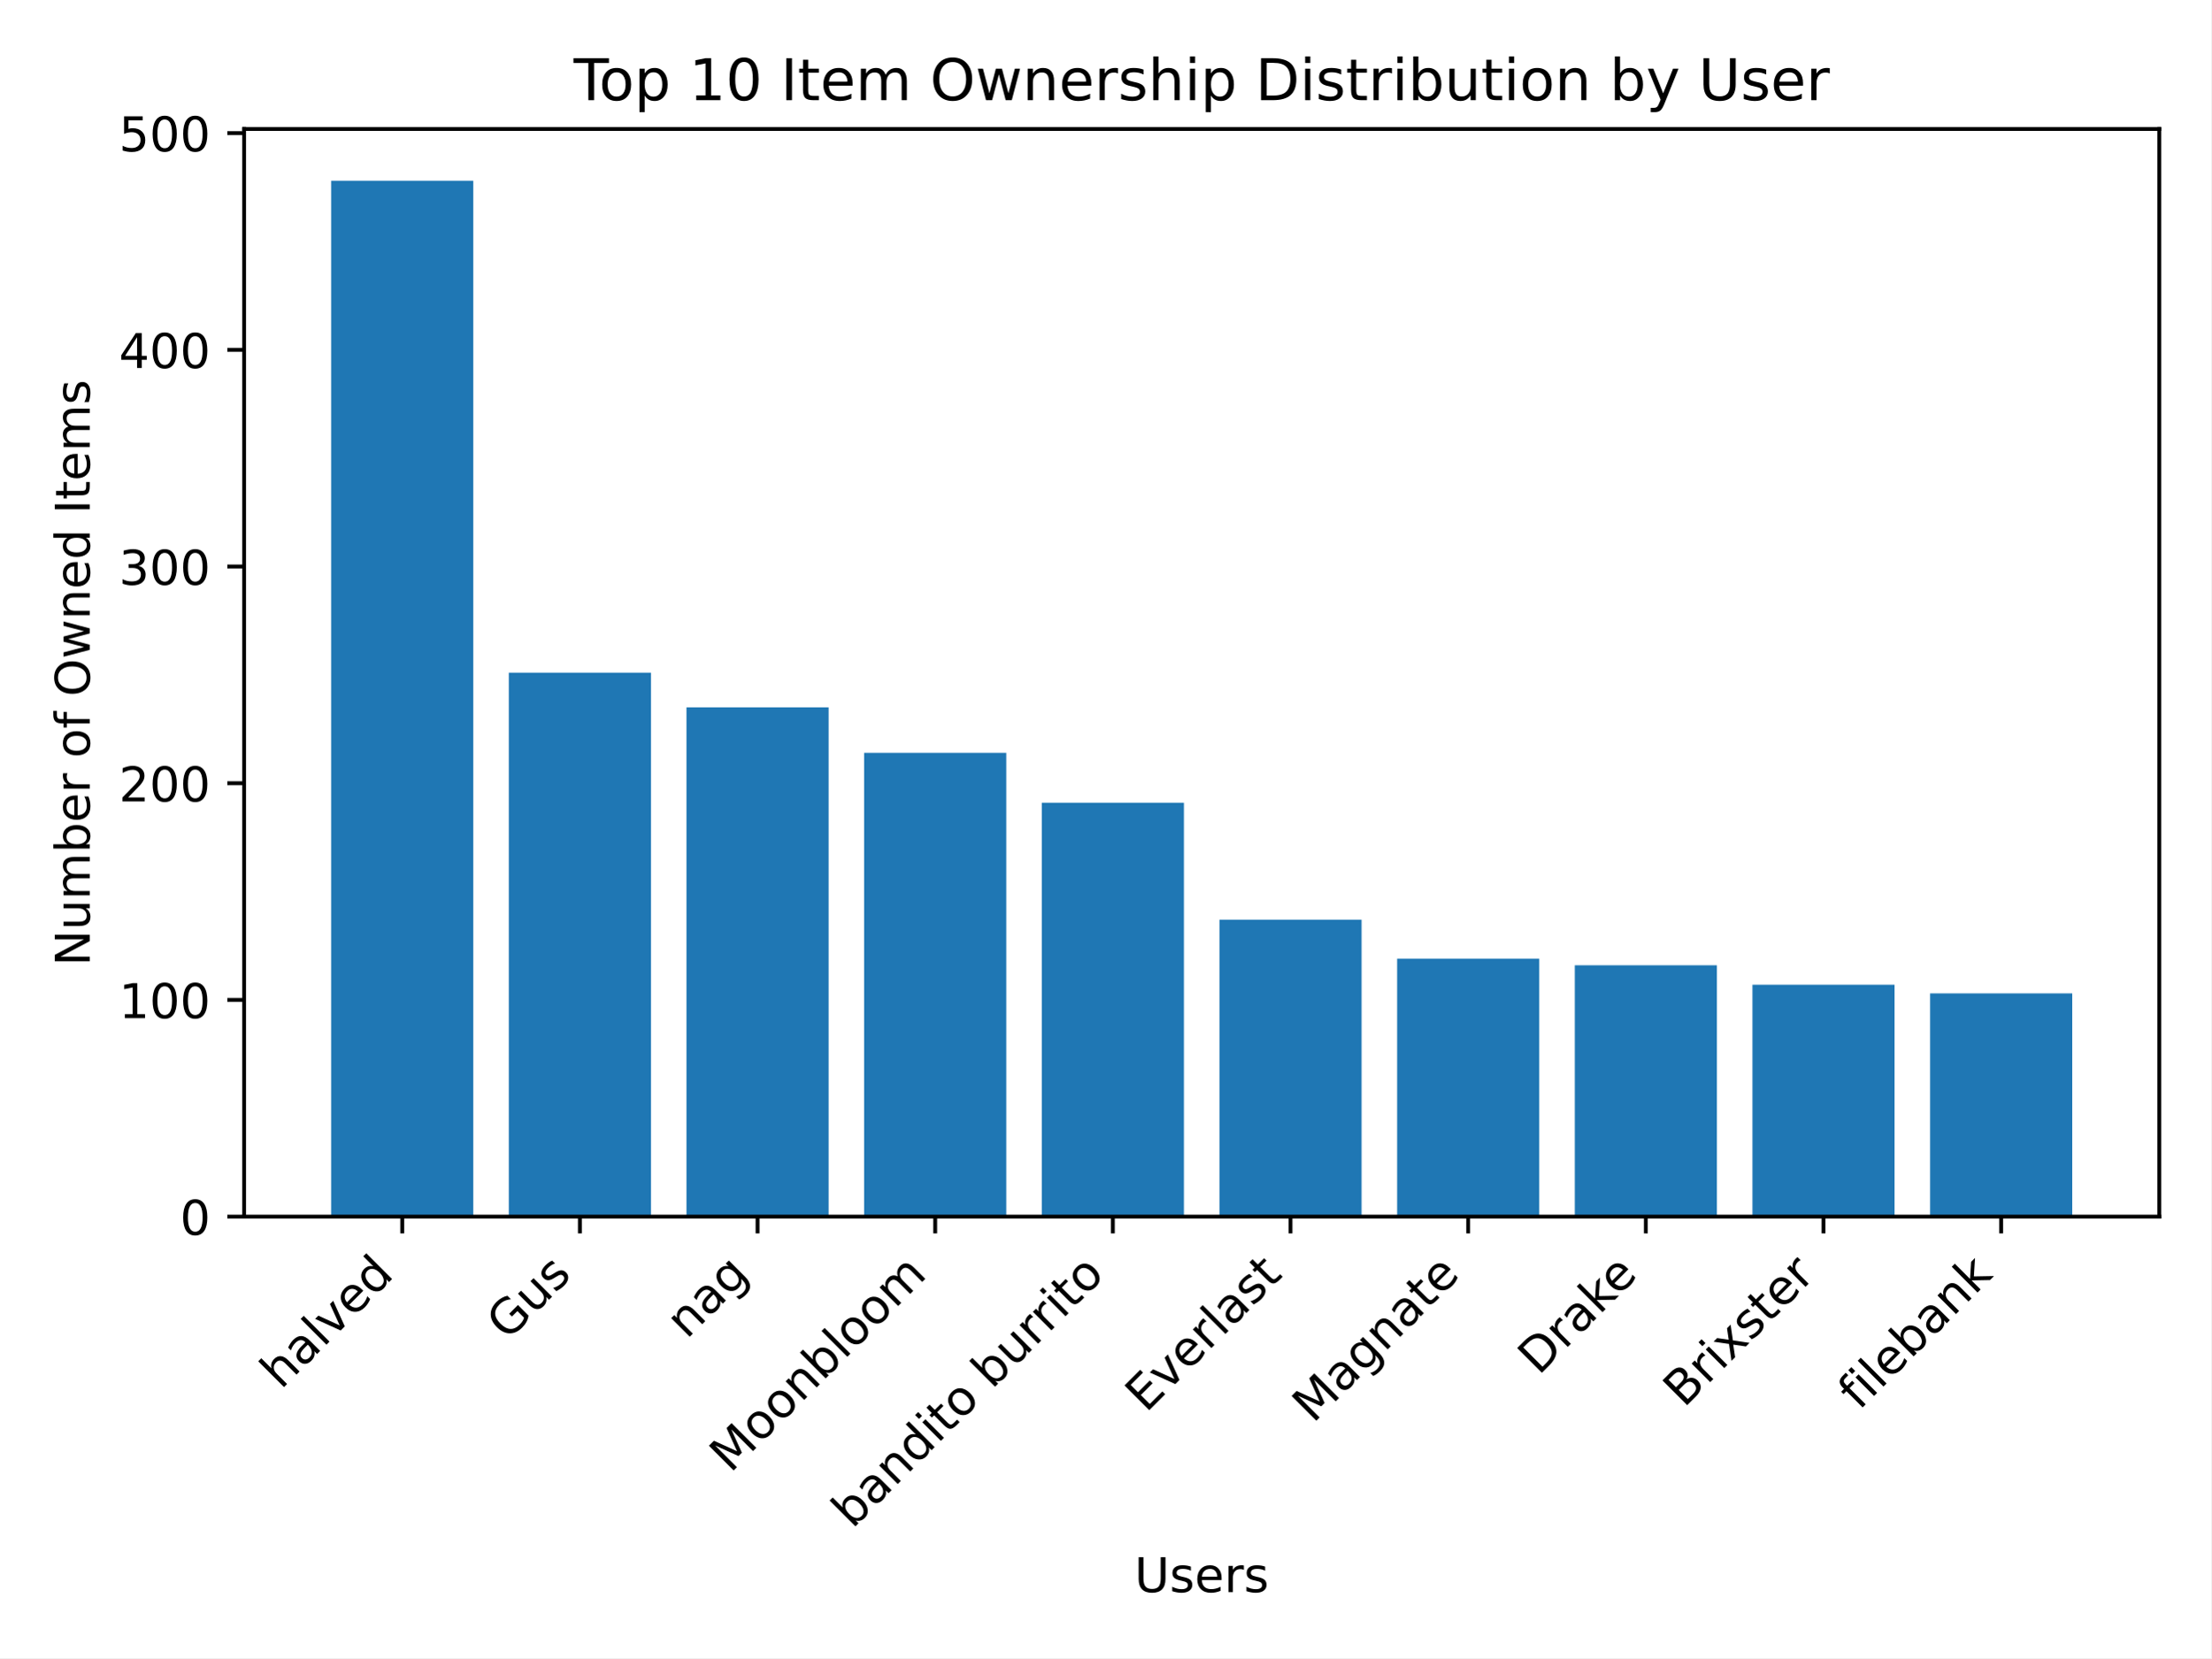
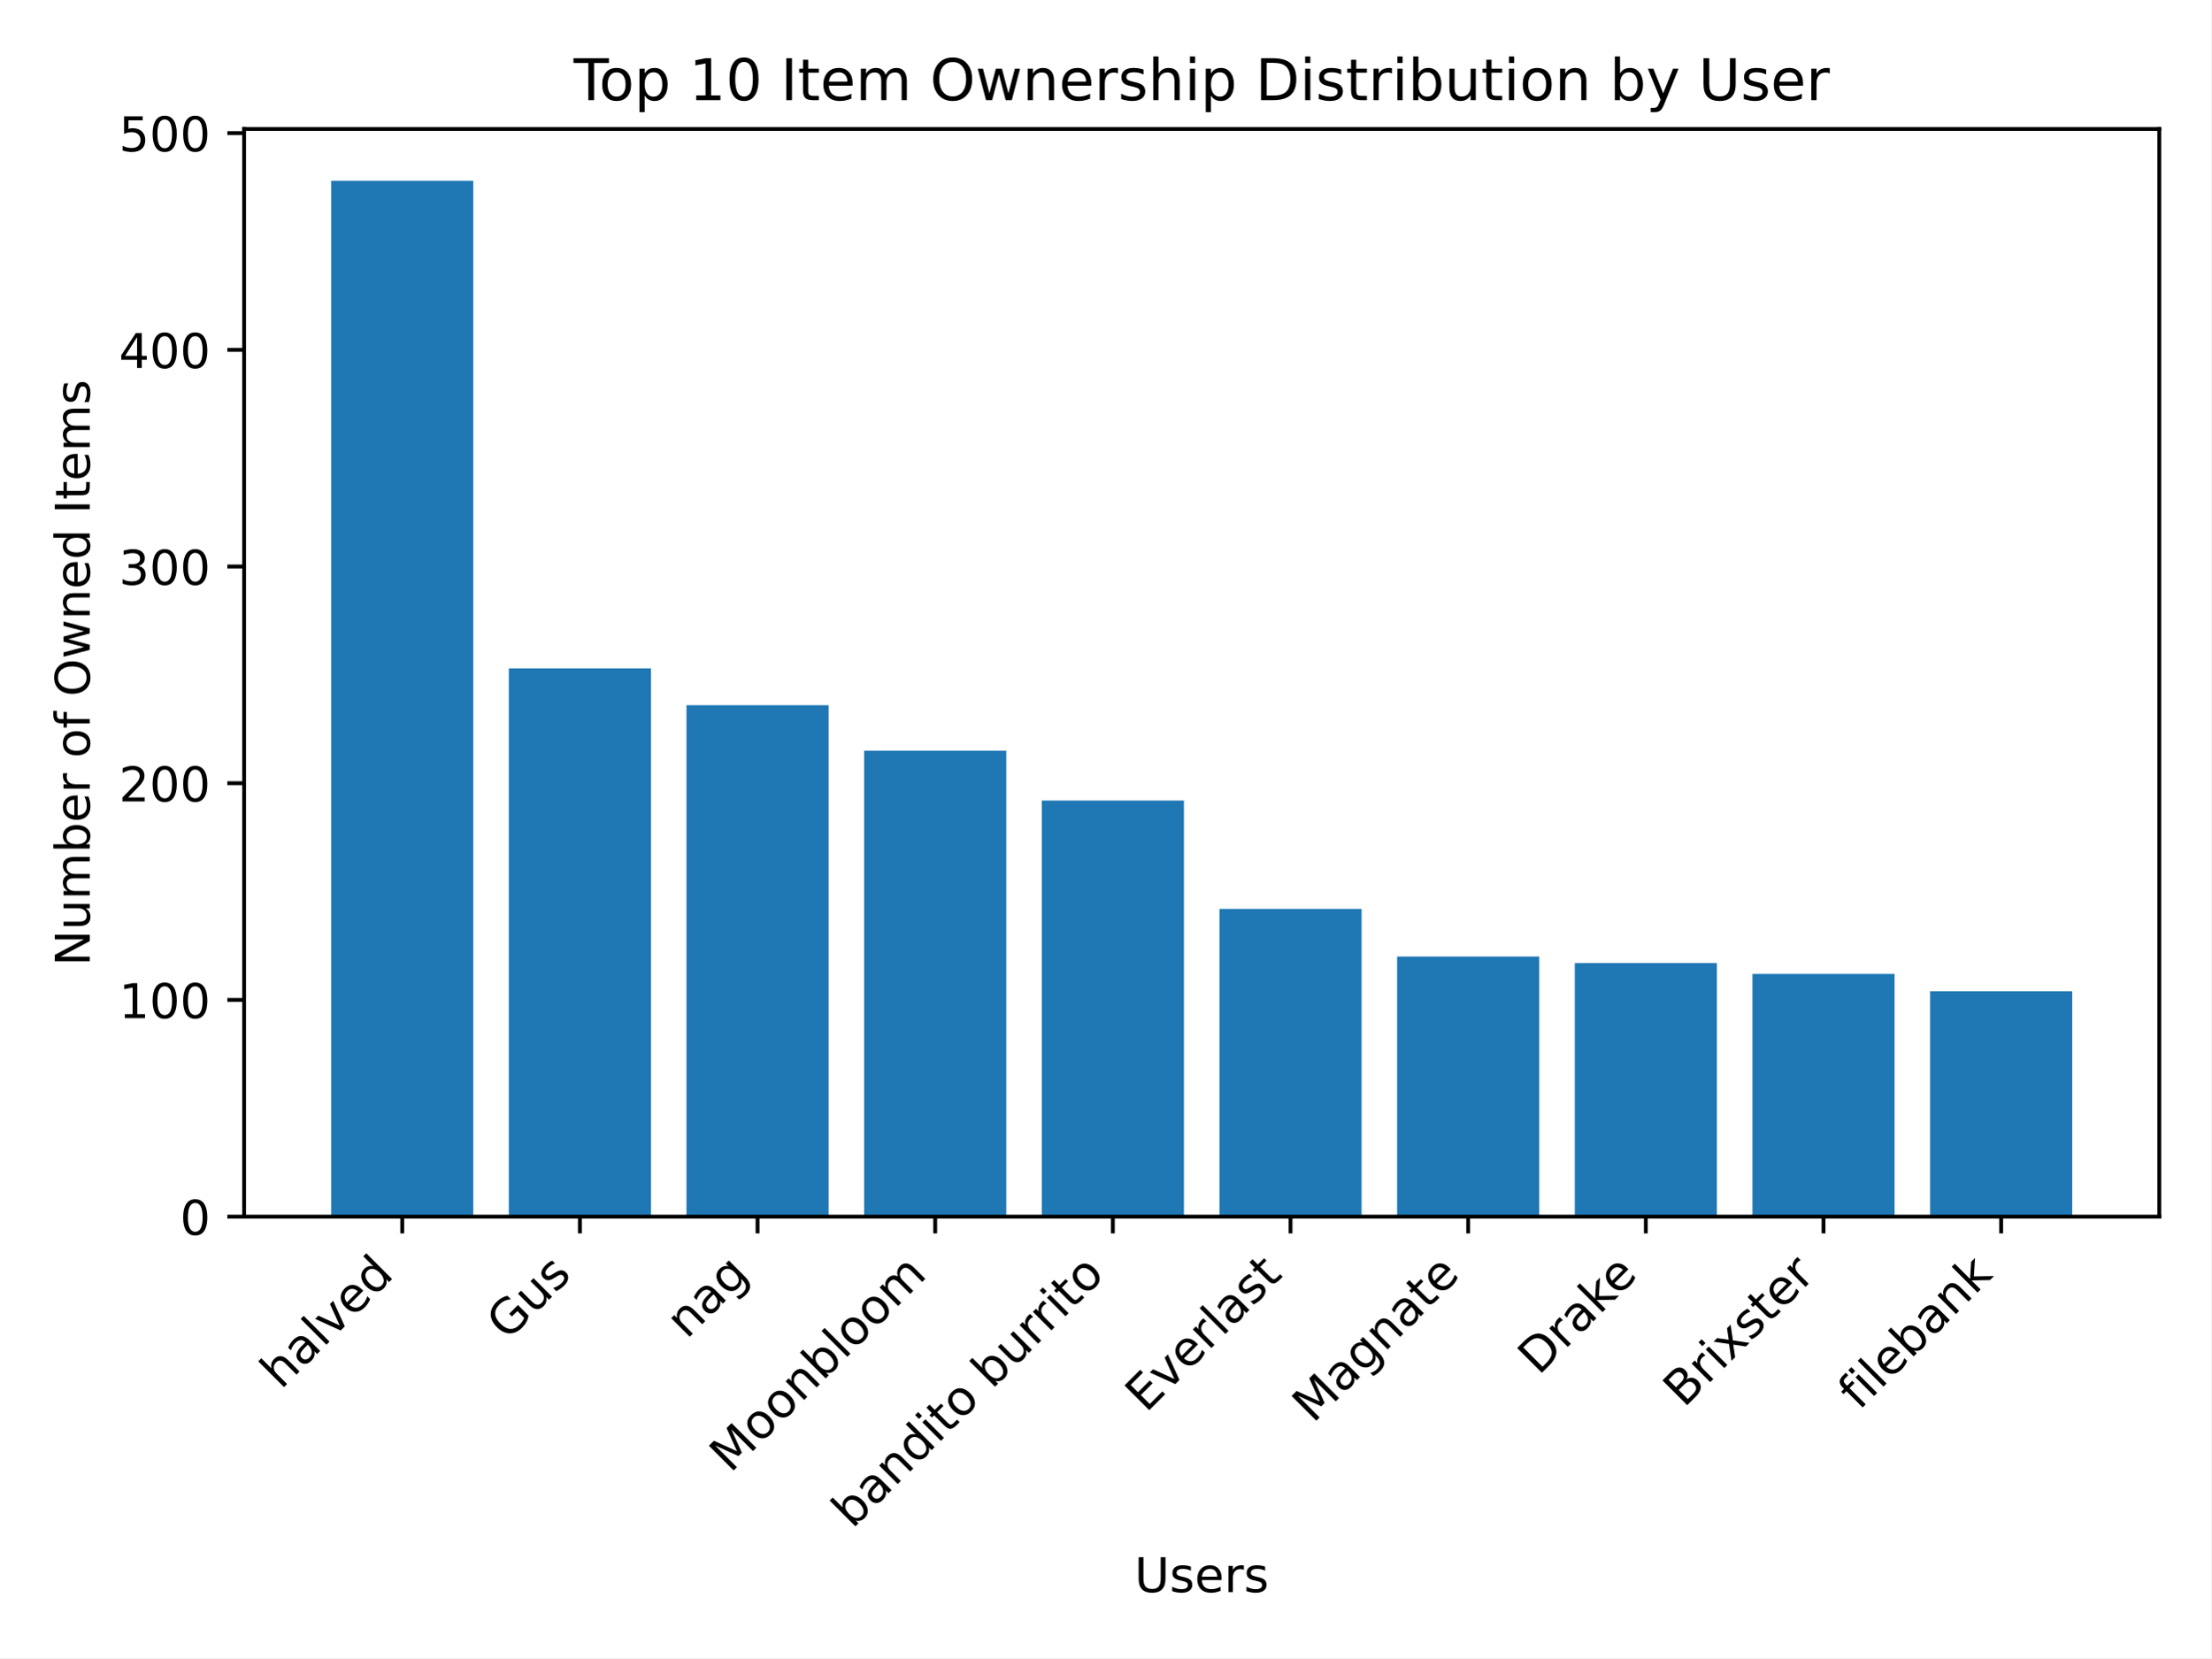
<svg xmlns="http://www.w3.org/2000/svg" xmlns:xlink="http://www.w3.org/1999/xlink" width="460.8pt" height="345.6pt" viewBox="0 0 460.8 345.6" version="1.1">
  <defs>
    <style type="text/css">*{stroke-linejoin: round; stroke-linecap: butt}</style>
  </defs>
  <g id="figure_1">
    <g id="patch_1">
      <path d="M 0 345.6  L 460.8 345.6  L 460.8 0  L 0 0  z " style="fill: #ffffff" />
    </g>
    <g id="axes_1">
      <g id="patch_2">
        <path d="M 50.87 253.581  L 450 253.581  L 450 26.88  L 50.87 26.88  z " style="fill: #ffffff" />
      </g>
      <g id="patch_3">
-         <path d="M 69.012 253.581  L 98.632 253.581  L 98.632 37.675  L 69.012 37.675  z " clip-path="url(#p1ac6eb5a16)" style="fill: #1f77b4" />
+         <path d="M 69.012 253.581  L 98.632 253.581  L 98.632 37.675  L 69.012 37.675  z " clip-path="url(#pf00bb3c389)" style="fill: #1f77b4" />
      </g>
      <g id="patch_4">
-         <path d="M 106.037 253.581  L 135.657 253.581  L 135.657 140.208  L 106.037 140.208  z " clip-path="url(#p1ac6eb5a16)" style="fill: #1f77b4" />
+         <path d="M 106.037 253.581  L 135.657 253.581  L 135.657 139.304  L 106.037 139.304  z " clip-path="url(#pf00bb3c389)" style="fill: #1f77b4" />
      </g>
      <g id="patch_5">
-         <path d="M 143.062 253.581  L 172.682 253.581  L 172.682 147.435  L 143.062 147.435  z " clip-path="url(#p1ac6eb5a16)" style="fill: #1f77b4" />
+         <path d="M 143.062 253.581  L 172.682 253.581  L 172.682 146.983  L 143.062 146.983  z " clip-path="url(#pf00bb3c389)" style="fill: #1f77b4" />
      </g>
      <g id="patch_6">
-         <path d="M 180.087 253.581  L 209.707 253.581  L 209.707 156.92  L 180.087 156.92  z " clip-path="url(#p1ac6eb5a16)" style="fill: #1f77b4" />
+         <path d="M 180.087 253.581  L 209.707 253.581  L 209.707 156.468  L 180.087 156.468  z " clip-path="url(#pf00bb3c389)" style="fill: #1f77b4" />
      </g>
      <g id="patch_7">
-         <path d="M 217.112 253.581  L 246.732 253.581  L 246.732 167.309  L 217.112 167.309  z " clip-path="url(#p1ac6eb5a16)" style="fill: #1f77b4" />
+         <path d="M 217.112 253.581  L 246.732 253.581  L 246.732 166.857  L 217.112 166.857  z " clip-path="url(#pf00bb3c389)" style="fill: #1f77b4" />
      </g>
      <g id="patch_8">
-         <path d="M 254.138 253.581  L 283.758 253.581  L 283.758 191.7  L 254.138 191.7  z " clip-path="url(#p1ac6eb5a16)" style="fill: #1f77b4" />
+         <path d="M 254.138 253.581  L 283.758 253.581  L 283.758 189.441  L 254.138 189.441  z " clip-path="url(#pf00bb3c389)" style="fill: #1f77b4" />
      </g>
      <g id="patch_9">
-         <path d="M 291.163 253.581  L 320.783 253.581  L 320.783 199.83  L 291.163 199.83  z " clip-path="url(#p1ac6eb5a16)" style="fill: #1f77b4" />
+         <path d="M 291.163 253.581  L 320.783 253.581  L 320.783 199.378  L 291.163 199.378  z " clip-path="url(#pf00bb3c389)" style="fill: #1f77b4" />
      </g>
      <g id="patch_10">
-         <path d="M 328.188 253.581  L 357.808 253.581  L 357.808 201.185  L 328.188 201.185  z " clip-path="url(#p1ac6eb5a16)" style="fill: #1f77b4" />
+         <path d="M 328.188 253.581  L 357.808 253.581  L 357.808 200.733  L 328.188 200.733  z " clip-path="url(#pf00bb3c389)" style="fill: #1f77b4" />
      </g>
      <g id="patch_11">
-         <path d="M 365.213 253.581  L 394.833 253.581  L 394.833 205.25  L 365.213 205.25  z " clip-path="url(#p1ac6eb5a16)" style="fill: #1f77b4" />
+         <path d="M 365.213 253.581  L 394.833 253.581  L 394.833 202.992  L 365.213 202.992  z " clip-path="url(#pf00bb3c389)" style="fill: #1f77b4" />
      </g>
      <g id="patch_12">
-         <path d="M 402.238 253.581  L 431.858 253.581  L 431.858 207.057  L 402.238 207.057  z " clip-path="url(#p1ac6eb5a16)" style="fill: #1f77b4" />
+         <path d="M 402.238 253.581  L 431.858 253.581  L 431.858 206.605  L 402.238 206.605  z " clip-path="url(#pf00bb3c389)" style="fill: #1f77b4" />
      </g>
      <g id="matplotlib.axis_1">
        <g id="xtick_1">
          <g id="line2d_1">
            <defs>
-               <path id="m8e04096875" d="M 0 0  L 0 3.5  " style="stroke: #000000; stroke-width: 0.8" />
+               <path id="m07aac4c3f5" d="M 0 0  L 0 3.5  " style="stroke: #000000; stroke-width: 0.8" />
            </defs>
            <g>
-               <use xlink:href="#m8e04096875" x="83.822" y="253.581" style="stroke: #000000; stroke-width: 0.8" />
+               <use xlink:href="#m07aac4c3f5" x="83.822" y="253.581" style="stroke: #000000; stroke-width: 0.8" />
            </g>
          </g>
          <g id="text_1">
            <g transform="translate(58.54764 289.7576) rotate(-45) scale(0.1 -0.1)">
              <defs>
                <path id="DejaVuSans-68" d="M 3513 2113  L 3513 0  L 2938 0  L 2938 2094  Q 2938 2591 2744 2837  Q 2550 3084 2163 3084  Q 1697 3084 1428 2787  Q 1159 2491 1159 1978  L 1159 0  L 581 0  L 581 4863  L 1159 4863  L 1159 2956  Q 1366 3272 1645 3428  Q 1925 3584 2291 3584  Q 2894 3584 3203 3211  Q 3513 2838 3513 2113  z " transform="scale(0.015625)" />
                <path id="DejaVuSans-61" d="M 2194 1759  Q 1497 1759 1228 1600  Q 959 1441 959 1056  Q 959 750 1161 570  Q 1363 391 1709 391  Q 2188 391 2477 730  Q 2766 1069 2766 1631  L 2766 1759  L 2194 1759  z M 3341 1997  L 3341 0  L 2766 0  L 2766 531  Q 2569 213 2275 61  Q 1981 -91 1556 -91  Q 1019 -91 701 211  Q 384 513 384 1019  Q 384 1609 779 1909  Q 1175 2209 1959 2209  L 2766 2209  L 2766 2266  Q 2766 2663 2505 2880  Q 2244 3097 1772 3097  Q 1472 3097 1187 3025  Q 903 2953 641 2809  L 641 3341  Q 956 3463 1253 3523  Q 1550 3584 1831 3584  Q 2591 3584 2966 3190  Q 3341 2797 3341 1997  z " transform="scale(0.015625)" />
                <path id="DejaVuSans-6c" d="M 603 4863  L 1178 4863  L 1178 0  L 603 0  L 603 4863  z " transform="scale(0.015625)" />
                <path id="DejaVuSans-76" d="M 191 3500  L 800 3500  L 1894 563  L 2988 3500  L 3597 3500  L 2284 0  L 1503 0  L 191 3500  z " transform="scale(0.015625)" />
                <path id="DejaVuSans-65" d="M 3597 1894  L 3597 1613  L 953 1613  Q 991 1019 1311 708  Q 1631 397 2203 397  Q 2534 397 2845 478  Q 3156 559 3463 722  L 3463 178  Q 3153 47 2828 -22  Q 2503 -91 2169 -91  Q 1331 -91 842 396  Q 353 884 353 1716  Q 353 2575 817 3079  Q 1281 3584 2069 3584  Q 2775 3584 3186 3129  Q 3597 2675 3597 1894  z M 3022 2063  Q 3016 2534 2758 2815  Q 2500 3097 2075 3097  Q 1594 3097 1305 2825  Q 1016 2553 972 2059  L 3022 2063  z " transform="scale(0.015625)" />
                <path id="DejaVuSans-64" d="M 2906 2969  L 2906 4863  L 3481 4863  L 3481 0  L 2906 0  L 2906 525  Q 2725 213 2448 61  Q 2172 -91 1784 -91  Q 1150 -91 751 415  Q 353 922 353 1747  Q 353 2572 751 3078  Q 1150 3584 1784 3584  Q 2172 3584 2448 3432  Q 2725 3281 2906 2969  z M 947 1747  Q 947 1113 1208 752  Q 1469 391 1925 391  Q 2381 391 2643 752  Q 2906 1113 2906 1747  Q 2906 2381 2643 2742  Q 2381 3103 1925 3103  Q 1469 3103 1208 2742  Q 947 2381 947 1747  z " transform="scale(0.015625)" />
              </defs>
              <use xlink:href="#DejaVuSans-68" />
              <use xlink:href="#DejaVuSans-61" x="63.379" />
              <use xlink:href="#DejaVuSans-6c" x="124.658" />
              <use xlink:href="#DejaVuSans-76" x="152.441" />
              <use xlink:href="#DejaVuSans-65" x="211.621" />
              <use xlink:href="#DejaVuSans-64" x="273.145" />
            </g>
          </g>
        </g>
        <g id="xtick_2">
          <g id="line2d_2">
            <g>
-               <use xlink:href="#m8e04096875" x="120.847" y="253.581" style="stroke: #000000; stroke-width: 0.8" />
+               <use xlink:href="#m07aac4c3f5" x="120.847" y="253.581" style="stroke: #000000; stroke-width: 0.8" />
            </g>
          </g>
          <g id="text_2">
            <g transform="translate(105.7329 279.5973) rotate(-45) scale(0.1 -0.1)">
              <defs>
                <path id="DejaVuSans-47" d="M 3809 666  L 3809 1919  L 2778 1919  L 2778 2438  L 4434 2438  L 4434 434  Q 4069 175 3628 42  Q 3188 -91 2688 -91  Q 1594 -91 976 548  Q 359 1188 359 2328  Q 359 3472 976 4111  Q 1594 4750 2688 4750  Q 3144 4750 3555 4637  Q 3966 4525 4313 4306  L 4313 3634  Q 3963 3931 3569 4081  Q 3175 4231 2741 4231  Q 1884 4231 1454 3753  Q 1025 3275 1025 2328  Q 1025 1384 1454 906  Q 1884 428 2741 428  Q 3075 428 3337 486  Q 3600 544 3809 666  z " transform="scale(0.015625)" />
                <path id="DejaVuSans-75" d="M 544 1381  L 544 3500  L 1119 3500  L 1119 1403  Q 1119 906 1312 657  Q 1506 409 1894 409  Q 2359 409 2629 706  Q 2900 1003 2900 1516  L 2900 3500  L 3475 3500  L 3475 0  L 2900 0  L 2900 538  Q 2691 219 2414 64  Q 2138 -91 1772 -91  Q 1169 -91 856 284  Q 544 659 544 1381  z M 1991 3584  L 1991 3584  z " transform="scale(0.015625)" />
                <path id="DejaVuSans-73" d="M 2834 3397  L 2834 2853  Q 2591 2978 2328 3040  Q 2066 3103 1784 3103  Q 1356 3103 1142 2972  Q 928 2841 928 2578  Q 928 2378 1081 2264  Q 1234 2150 1697 2047  L 1894 2003  Q 2506 1872 2764 1633  Q 3022 1394 3022 966  Q 3022 478 2636 193  Q 2250 -91 1575 -91  Q 1294 -91 989 -36  Q 684 19 347 128  L 347 722  Q 666 556 975 473  Q 1284 391 1588 391  Q 1994 391 2212 530  Q 2431 669 2431 922  Q 2431 1156 2273 1281  Q 2116 1406 1581 1522  L 1381 1569  Q 847 1681 609 1914  Q 372 2147 372 2553  Q 372 3047 722 3315  Q 1072 3584 1716 3584  Q 2034 3584 2315 3537  Q 2597 3491 2834 3397  z " transform="scale(0.015625)" />
              </defs>
              <use xlink:href="#DejaVuSans-47" />
              <use xlink:href="#DejaVuSans-75" x="77.49" />
              <use xlink:href="#DejaVuSans-73" x="140.869" />
            </g>
          </g>
        </g>
        <g id="xtick_3">
          <g id="line2d_3">
            <g>
-               <use xlink:href="#m8e04096875" x="157.872" y="253.581" style="stroke: #000000; stroke-width: 0.8" />
+               <use xlink:href="#m07aac4c3f5" x="157.872" y="253.581" style="stroke: #000000; stroke-width: 0.8" />
            </g>
          </g>
          <g id="text_3">
            <g transform="translate(143.0983 279.257) rotate(-45) scale(0.1 -0.1)">
              <defs>
                <path id="DejaVuSans-6e" d="M 3513 2113  L 3513 0  L 2938 0  L 2938 2094  Q 2938 2591 2744 2837  Q 2550 3084 2163 3084  Q 1697 3084 1428 2787  Q 1159 2491 1159 1978  L 1159 0  L 581 0  L 581 3500  L 1159 3500  L 1159 2956  Q 1366 3272 1645 3428  Q 1925 3584 2291 3584  Q 2894 3584 3203 3211  Q 3513 2838 3513 2113  z " transform="scale(0.015625)" />
                <path id="DejaVuSans-67" d="M 2906 1791  Q 2906 2416 2648 2759  Q 2391 3103 1925 3103  Q 1463 3103 1205 2759  Q 947 2416 947 1791  Q 947 1169 1205 825  Q 1463 481 1925 481  Q 2391 481 2648 825  Q 2906 1169 2906 1791  z M 3481 434  Q 3481 -459 3084 -895  Q 2688 -1331 1869 -1331  Q 1566 -1331 1297 -1286  Q 1028 -1241 775 -1147  L 775 -588  Q 1028 -725 1275 -790  Q 1522 -856 1778 -856  Q 2344 -856 2625 -561  Q 2906 -266 2906 331  L 2906 616  Q 2728 306 2450 153  Q 2172 0 1784 0  Q 1141 0 747 490  Q 353 981 353 1791  Q 353 2603 747 3093  Q 1141 3584 1784 3584  Q 2172 3584 2450 3431  Q 2728 3278 2906 2969  L 2906 3500  L 3481 3500  L 3481 434  z " transform="scale(0.015625)" />
              </defs>
              <use xlink:href="#DejaVuSans-6e" />
              <use xlink:href="#DejaVuSans-61" x="63.379" />
              <use xlink:href="#DejaVuSans-67" x="124.658" />
            </g>
          </g>
        </g>
        <g id="xtick_4">
          <g id="line2d_4">
            <g>
-               <use xlink:href="#m8e04096875" x="194.897" y="253.581" style="stroke: #000000; stroke-width: 0.8" />
+               <use xlink:href="#m07aac4c3f5" x="194.897" y="253.581" style="stroke: #000000; stroke-width: 0.8" />
            </g>
          </g>
          <g id="text_4">
            <g transform="translate(152.197 307.1833) rotate(-45) scale(0.1 -0.1)">
              <defs>
                <path id="DejaVuSans-4d" d="M 628 4666  L 1569 4666  L 2759 1491  L 3956 4666  L 4897 4666  L 4897 0  L 4281 0  L 4281 4097  L 3078 897  L 2444 897  L 1241 4097  L 1241 0  L 628 0  L 628 4666  z " transform="scale(0.015625)" />
                <path id="DejaVuSans-6f" d="M 1959 3097  Q 1497 3097 1228 2736  Q 959 2375 959 1747  Q 959 1119 1226 758  Q 1494 397 1959 397  Q 2419 397 2687 759  Q 2956 1122 2956 1747  Q 2956 2369 2687 2733  Q 2419 3097 1959 3097  z M 1959 3584  Q 2709 3584 3137 3096  Q 3566 2609 3566 1747  Q 3566 888 3137 398  Q 2709 -91 1959 -91  Q 1206 -91 779 398  Q 353 888 353 1747  Q 353 2609 779 3096  Q 1206 3584 1959 3584  z " transform="scale(0.015625)" />
                <path id="DejaVuSans-62" d="M 3116 1747  Q 3116 2381 2855 2742  Q 2594 3103 2138 3103  Q 1681 3103 1420 2742  Q 1159 2381 1159 1747  Q 1159 1113 1420 752  Q 1681 391 2138 391  Q 2594 391 2855 752  Q 3116 1113 3116 1747  z M 1159 2969  Q 1341 3281 1617 3432  Q 1894 3584 2278 3584  Q 2916 3584 3314 3078  Q 3713 2572 3713 1747  Q 3713 922 3314 415  Q 2916 -91 2278 -91  Q 1894 -91 1617 61  Q 1341 213 1159 525  L 1159 0  L 581 0  L 581 4863  L 1159 4863  L 1159 2969  z " transform="scale(0.015625)" />
                <path id="DejaVuSans-6d" d="M 3328 2828  Q 3544 3216 3844 3400  Q 4144 3584 4550 3584  Q 5097 3584 5394 3201  Q 5691 2819 5691 2113  L 5691 0  L 5113 0  L 5113 2094  Q 5113 2597 4934 2840  Q 4756 3084 4391 3084  Q 3944 3084 3684 2787  Q 3425 2491 3425 1978  L 3425 0  L 2847 0  L 2847 2094  Q 2847 2600 2669 2842  Q 2491 3084 2119 3084  Q 1678 3084 1418 2786  Q 1159 2488 1159 1978  L 1159 0  L 581 0  L 581 3500  L 1159 3500  L 1159 2956  Q 1356 3278 1631 3431  Q 1906 3584 2284 3584  Q 2666 3584 2933 3390  Q 3200 3197 3328 2828  z " transform="scale(0.015625)" />
              </defs>
              <use xlink:href="#DejaVuSans-4d" />
              <use xlink:href="#DejaVuSans-6f" x="86.279" />
              <use xlink:href="#DejaVuSans-6f" x="147.461" />
              <use xlink:href="#DejaVuSans-6e" x="208.643" />
              <use xlink:href="#DejaVuSans-62" x="272.021" />
              <use xlink:href="#DejaVuSans-6c" x="335.498" />
              <use xlink:href="#DejaVuSans-6f" x="363.281" />
              <use xlink:href="#DejaVuSans-6f" x="424.463" />
              <use xlink:href="#DejaVuSans-6d" x="485.645" />
            </g>
          </g>
        </g>
        <g id="xtick_5">
          <g id="line2d_5">
            <g>
-               <use xlink:href="#m8e04096875" x="231.922" y="253.581" style="stroke: #000000; stroke-width: 0.8" />
+               <use xlink:href="#m07aac4c3f5" x="231.922" y="253.581" style="stroke: #000000; stroke-width: 0.8" />
            </g>
          </g>
          <g id="text_5">
            <g transform="translate(177.6255 318.7799) rotate(-45) scale(0.1 -0.1)">
              <defs>
                <path id="DejaVuSans-69" d="M 603 3500  L 1178 3500  L 1178 0  L 603 0  L 603 3500  z M 603 4863  L 1178 4863  L 1178 4134  L 603 4134  L 603 4863  z " transform="scale(0.015625)" />
                <path id="DejaVuSans-74" d="M 1172 4494  L 1172 3500  L 2356 3500  L 2356 3053  L 1172 3053  L 1172 1153  Q 1172 725 1289 603  Q 1406 481 1766 481  L 2356 481  L 2356 0  L 1766 0  Q 1100 0 847 248  Q 594 497 594 1153  L 594 3053  L 172 3053  L 172 3500  L 594 3500  L 594 4494  L 1172 4494  z " transform="scale(0.015625)" />
                <path id="DejaVuSans-20" transform="scale(0.015625)" />
                <path id="DejaVuSans-72" d="M 2631 2963  Q 2534 3019 2420 3045  Q 2306 3072 2169 3072  Q 1681 3072 1420 2755  Q 1159 2438 1159 1844  L 1159 0  L 581 0  L 581 3500  L 1159 3500  L 1159 2956  Q 1341 3275 1631 3429  Q 1922 3584 2338 3584  Q 2397 3584 2469 3576  Q 2541 3569 2628 3553  L 2631 2963  z " transform="scale(0.015625)" />
              </defs>
              <use xlink:href="#DejaVuSans-62" />
              <use xlink:href="#DejaVuSans-61" x="63.477" />
              <use xlink:href="#DejaVuSans-6e" x="124.756" />
              <use xlink:href="#DejaVuSans-64" x="188.135" />
              <use xlink:href="#DejaVuSans-69" x="251.611" />
              <use xlink:href="#DejaVuSans-74" x="279.395" />
              <use xlink:href="#DejaVuSans-6f" x="318.604" />
              <use xlink:href="#DejaVuSans-20" x="379.785" />
              <use xlink:href="#DejaVuSans-62" x="411.572" />
              <use xlink:href="#DejaVuSans-75" x="475.049" />
              <use xlink:href="#DejaVuSans-72" x="538.428" />
              <use xlink:href="#DejaVuSans-72" x="577.791" />
              <use xlink:href="#DejaVuSans-69" x="618.904" />
              <use xlink:href="#DejaVuSans-74" x="646.688" />
              <use xlink:href="#DejaVuSans-6f" x="685.896" />
            </g>
          </g>
        </g>
        <g id="xtick_6">
          <g id="line2d_6">
            <g>
-               <use xlink:href="#m8e04096875" x="268.948" y="253.581" style="stroke: #000000; stroke-width: 0.8" />
+               <use xlink:href="#m07aac4c3f5" x="268.948" y="253.581" style="stroke: #000000; stroke-width: 0.8" />
            </g>
          </g>
          <g id="text_6">
            <g transform="translate(238.8126 294.6178) rotate(-45) scale(0.1 -0.1)">
              <defs>
                <path id="DejaVuSans-45" d="M 628 4666  L 3578 4666  L 3578 4134  L 1259 4134  L 1259 2753  L 3481 2753  L 3481 2222  L 1259 2222  L 1259 531  L 3634 531  L 3634 0  L 628 0  L 628 4666  z " transform="scale(0.015625)" />
              </defs>
              <use xlink:href="#DejaVuSans-45" />
              <use xlink:href="#DejaVuSans-76" x="63.184" />
              <use xlink:href="#DejaVuSans-65" x="122.363" />
              <use xlink:href="#DejaVuSans-72" x="183.887" />
              <use xlink:href="#DejaVuSans-6c" x="225" />
              <use xlink:href="#DejaVuSans-61" x="252.783" />
              <use xlink:href="#DejaVuSans-73" x="314.062" />
              <use xlink:href="#DejaVuSans-74" x="366.162" />
            </g>
          </g>
        </g>
        <g id="xtick_7">
          <g id="line2d_7">
            <g>
-               <use xlink:href="#m8e04096875" x="305.973" y="253.581" style="stroke: #000000; stroke-width: 0.8" />
+               <use xlink:href="#m07aac4c3f5" x="305.973" y="253.581" style="stroke: #000000; stroke-width: 0.8" />
            </g>
          </g>
          <g id="text_7">
            <g transform="translate(273.6412 296.8143) rotate(-45) scale(0.1 -0.1)">
              <use xlink:href="#DejaVuSans-4d" />
              <use xlink:href="#DejaVuSans-61" x="86.279" />
              <use xlink:href="#DejaVuSans-67" x="147.559" />
              <use xlink:href="#DejaVuSans-6e" x="211.035" />
              <use xlink:href="#DejaVuSans-61" x="274.414" />
              <use xlink:href="#DejaVuSans-74" x="335.693" />
              <use xlink:href="#DejaVuSans-65" x="374.902" />
            </g>
          </g>
        </g>
        <g id="xtick_8">
          <g id="line2d_8">
            <g>
-               <use xlink:href="#m8e04096875" x="342.998" y="253.581" style="stroke: #000000; stroke-width: 0.8" />
+               <use xlink:href="#m07aac4c3f5" x="342.998" y="253.581" style="stroke: #000000; stroke-width: 0.8" />
            </g>
          </g>
          <g id="text_8">
            <g transform="translate(320.653 286.8275) rotate(-45) scale(0.1 -0.1)">
              <defs>
                <path id="DejaVuSans-44" d="M 1259 4147  L 1259 519  L 2022 519  Q 2988 519 3436 956  Q 3884 1394 3884 2338  Q 3884 3275 3436 3711  Q 2988 4147 2022 4147  L 1259 4147  z M 628 4666  L 1925 4666  Q 3281 4666 3915 4102  Q 4550 3538 4550 2338  Q 4550 1131 3912 565  Q 3275 0 1925 0  L 628 0  L 628 4666  z " transform="scale(0.015625)" />
                <path id="DejaVuSans-6b" d="M 581 4863  L 1159 4863  L 1159 1991  L 2875 3500  L 3609 3500  L 1753 1863  L 3688 0  L 2938 0  L 1159 1709  L 1159 0  L 581 0  L 581 4863  z " transform="scale(0.015625)" />
              </defs>
              <use xlink:href="#DejaVuSans-44" />
              <use xlink:href="#DejaVuSans-72" x="77.002" />
              <use xlink:href="#DejaVuSans-61" x="118.115" />
              <use xlink:href="#DejaVuSans-6b" x="179.395" />
              <use xlink:href="#DejaVuSans-65" x="233.68" />
            </g>
          </g>
        </g>
        <g id="xtick_9">
          <g id="line2d_9">
            <g>
-               <use xlink:href="#m8e04096875" x="380.023" y="253.581" style="stroke: #000000; stroke-width: 0.8" />
+               <use xlink:href="#m07aac4c3f5" x="380.023" y="253.581" style="stroke: #000000; stroke-width: 0.8" />
            </g>
          </g>
          <g id="text_9">
            <g transform="translate(350.9307 293.5748) rotate(-45) scale(0.1 -0.1)">
              <defs>
                <path id="DejaVuSans-42" d="M 1259 2228  L 1259 519  L 2272 519  Q 2781 519 3026 730  Q 3272 941 3272 1375  Q 3272 1813 3026 2020  Q 2781 2228 2272 2228  L 1259 2228  z M 1259 4147  L 1259 2741  L 2194 2741  Q 2656 2741 2882 2914  Q 3109 3088 3109 3444  Q 3109 3797 2882 3972  Q 2656 4147 2194 4147  L 1259 4147  z M 628 4666  L 2241 4666  Q 2963 4666 3353 4366  Q 3744 4066 3744 3513  Q 3744 3084 3544 2831  Q 3344 2578 2956 2516  Q 3422 2416 3680 2098  Q 3938 1781 3938 1306  Q 3938 681 3513 340  Q 3088 0 2303 0  L 628 0  L 628 4666  z " transform="scale(0.015625)" />
                <path id="DejaVuSans-78" d="M 3513 3500  L 2247 1797  L 3578 0  L 2900 0  L 1881 1375  L 863 0  L 184 0  L 1544 1831  L 300 3500  L 978 3500  L 1906 2253  L 2834 3500  L 3513 3500  z " transform="scale(0.015625)" />
              </defs>
              <use xlink:href="#DejaVuSans-42" />
              <use xlink:href="#DejaVuSans-72" x="68.604" />
              <use xlink:href="#DejaVuSans-69" x="109.717" />
              <use xlink:href="#DejaVuSans-78" x="137.5" />
              <use xlink:href="#DejaVuSans-73" x="196.68" />
              <use xlink:href="#DejaVuSans-74" x="248.779" />
              <use xlink:href="#DejaVuSans-65" x="287.988" />
              <use xlink:href="#DejaVuSans-72" x="349.512" />
            </g>
          </g>
        </g>
        <g id="xtick_10">
          <g id="line2d_10">
            <g>
-               <use xlink:href="#m8e04096875" x="417.048" y="253.581" style="stroke: #000000; stroke-width: 0.8" />
+               <use xlink:href="#m07aac4c3f5" x="417.048" y="253.581" style="stroke: #000000; stroke-width: 0.8" />
            </g>
          </g>
          <g id="text_10">
            <g transform="translate(387.41 294.1206) rotate(-45) scale(0.1 -0.1)">
              <defs>
                <path id="DejaVuSans-66" d="M 2375 4863  L 2375 4384  L 1825 4384  Q 1516 4384 1395 4259  Q 1275 4134 1275 3809  L 1275 3500  L 2222 3500  L 2222 3053  L 1275 3053  L 1275 0  L 697 0  L 697 3053  L 147 3053  L 147 3500  L 697 3500  L 697 3744  Q 697 4328 969 4595  Q 1241 4863 1831 4863  L 2375 4863  z " transform="scale(0.015625)" />
              </defs>
              <use xlink:href="#DejaVuSans-66" />
              <use xlink:href="#DejaVuSans-69" x="35.205" />
              <use xlink:href="#DejaVuSans-6c" x="62.988" />
              <use xlink:href="#DejaVuSans-65" x="90.771" />
              <use xlink:href="#DejaVuSans-62" x="152.295" />
              <use xlink:href="#DejaVuSans-61" x="215.771" />
              <use xlink:href="#DejaVuSans-6e" x="277.051" />
              <use xlink:href="#DejaVuSans-6b" x="340.43" />
            </g>
          </g>
        </g>
        <g id="text_11">
          <g transform="translate(236.4342 331.8489) scale(0.1 -0.1)">
            <defs>
              <path id="DejaVuSans-55" d="M 556 4666  L 1191 4666  L 1191 1831  Q 1191 1081 1462 751  Q 1734 422 2344 422  Q 2950 422 3222 751  Q 3494 1081 3494 1831  L 3494 4666  L 4128 4666  L 4128 1753  Q 4128 841 3676 375  Q 3225 -91 2344 -91  Q 1459 -91 1007 375  Q 556 841 556 1753  L 556 4666  z " transform="scale(0.015625)" />
            </defs>
            <use xlink:href="#DejaVuSans-55" />
            <use xlink:href="#DejaVuSans-73" x="73.193" />
            <use xlink:href="#DejaVuSans-65" x="125.293" />
            <use xlink:href="#DejaVuSans-72" x="186.816" />
            <use xlink:href="#DejaVuSans-73" x="227.93" />
          </g>
        </g>
      </g>
      <g id="matplotlib.axis_2">
        <g id="ytick_1">
          <g id="line2d_11">
            <defs>
-               <path id="m9441de71ab" d="M 0 0  L -3.5 0  " style="stroke: #000000; stroke-width: 0.8" />
+               <path id="m0d3508e996" d="M 0 0  L -3.5 0  " style="stroke: #000000; stroke-width: 0.8" />
            </defs>
            <g>
-               <use xlink:href="#m9441de71ab" x="50.87" y="253.581" style="stroke: #000000; stroke-width: 0.8" />
+               <use xlink:href="#m0d3508e996" x="50.87" y="253.581" style="stroke: #000000; stroke-width: 0.8" />
            </g>
          </g>
          <g id="text_12">
            <g transform="translate(37.5075 257.3798) scale(0.1 -0.1)">
              <defs>
                <path id="DejaVuSans-30" d="M 2034 4250  Q 1547 4250 1301 3770  Q 1056 3291 1056 2328  Q 1056 1369 1301 889  Q 1547 409 2034 409  Q 2525 409 2770 889  Q 3016 1369 3016 2328  Q 3016 3291 2770 3770  Q 2525 4250 2034 4250  z M 2034 4750  Q 2819 4750 3233 4129  Q 3647 3509 3647 2328  Q 3647 1150 3233 529  Q 2819 -91 2034 -91  Q 1250 -91 836 529  Q 422 1150 422 2328  Q 422 3509 836 4129  Q 1250 4750 2034 4750  z " transform="scale(0.015625)" />
              </defs>
              <use xlink:href="#DejaVuSans-30" />
            </g>
          </g>
        </g>
        <g id="ytick_2">
          <g id="line2d_12">
            <g>
-               <use xlink:href="#m9441de71ab" x="50.87" y="208.412" style="stroke: #000000; stroke-width: 0.8" />
+               <use xlink:href="#m0d3508e996" x="50.87" y="208.412" style="stroke: #000000; stroke-width: 0.8" />
            </g>
          </g>
          <g id="text_13">
            <g transform="translate(24.7825 212.2113) scale(0.1 -0.1)">
              <defs>
                <path id="DejaVuSans-31" d="M 794 531  L 1825 531  L 1825 4091  L 703 3866  L 703 4441  L 1819 4666  L 2450 4666  L 2450 531  L 3481 531  L 3481 0  L 794 0  L 794 531  z " transform="scale(0.015625)" />
              </defs>
              <use xlink:href="#DejaVuSans-31" />
              <use xlink:href="#DejaVuSans-30" x="63.623" />
              <use xlink:href="#DejaVuSans-30" x="127.246" />
            </g>
          </g>
        </g>
        <g id="ytick_3">
          <g id="line2d_13">
            <g>
-               <use xlink:href="#m9441de71ab" x="50.87" y="163.244" style="stroke: #000000; stroke-width: 0.8" />
+               <use xlink:href="#m0d3508e996" x="50.87" y="163.244" style="stroke: #000000; stroke-width: 0.8" />
            </g>
          </g>
          <g id="text_14">
            <g transform="translate(24.7825 167.0428) scale(0.1 -0.1)">
              <defs>
                <path id="DejaVuSans-32" d="M 1228 531  L 3431 531  L 3431 0  L 469 0  L 469 531  Q 828 903 1448 1529  Q 2069 2156 2228 2338  Q 2531 2678 2651 2914  Q 2772 3150 2772 3378  Q 2772 3750 2511 3984  Q 2250 4219 1831 4219  Q 1534 4219 1204 4116  Q 875 4013 500 3803  L 500 4441  Q 881 4594 1212 4672  Q 1544 4750 1819 4750  Q 2544 4750 2975 4387  Q 3406 4025 3406 3419  Q 3406 3131 3298 2873  Q 3191 2616 2906 2266  Q 2828 2175 2409 1742  Q 1991 1309 1228 531  z " transform="scale(0.015625)" />
              </defs>
              <use xlink:href="#DejaVuSans-32" />
              <use xlink:href="#DejaVuSans-30" x="63.623" />
              <use xlink:href="#DejaVuSans-30" x="127.246" />
            </g>
          </g>
        </g>
        <g id="ytick_4">
          <g id="line2d_14">
            <g>
-               <use xlink:href="#m9441de71ab" x="50.87" y="118.075" style="stroke: #000000; stroke-width: 0.8" />
+               <use xlink:href="#m0d3508e996" x="50.87" y="118.075" style="stroke: #000000; stroke-width: 0.8" />
            </g>
          </g>
          <g id="text_15">
            <g transform="translate(24.7825 121.8744) scale(0.1 -0.1)">
              <defs>
                <path id="DejaVuSans-33" d="M 2597 2516  Q 3050 2419 3304 2112  Q 3559 1806 3559 1356  Q 3559 666 3084 287  Q 2609 -91 1734 -91  Q 1441 -91 1130 -33  Q 819 25 488 141  L 488 750  Q 750 597 1062 519  Q 1375 441 1716 441  Q 2309 441 2620 675  Q 2931 909 2931 1356  Q 2931 1769 2642 2001  Q 2353 2234 1838 2234  L 1294 2234  L 1294 2753  L 1863 2753  Q 2328 2753 2575 2939  Q 2822 3125 2822 3475  Q 2822 3834 2567 4026  Q 2313 4219 1838 4219  Q 1578 4219 1281 4162  Q 984 4106 628 3988  L 628 4550  Q 988 4650 1302 4700  Q 1616 4750 1894 4750  Q 2613 4750 3031 4423  Q 3450 4097 3450 3541  Q 3450 3153 3228 2886  Q 3006 2619 2597 2516  z " transform="scale(0.015625)" />
              </defs>
              <use xlink:href="#DejaVuSans-33" />
              <use xlink:href="#DejaVuSans-30" x="63.623" />
              <use xlink:href="#DejaVuSans-30" x="127.246" />
            </g>
          </g>
        </g>
        <g id="ytick_5">
          <g id="line2d_15">
            <g>
-               <use xlink:href="#m9441de71ab" x="50.87" y="72.907" style="stroke: #000000; stroke-width: 0.8" />
+               <use xlink:href="#m0d3508e996" x="50.87" y="72.907" style="stroke: #000000; stroke-width: 0.8" />
            </g>
          </g>
          <g id="text_16">
            <g transform="translate(24.7825 76.70589) scale(0.1 -0.1)">
              <defs>
                <path id="DejaVuSans-34" d="M 2419 4116  L 825 1625  L 2419 1625  L 2419 4116  z M 2253 4666  L 3047 4666  L 3047 1625  L 3713 1625  L 3713 1100  L 3047 1100  L 3047 0  L 2419 0  L 2419 1100  L 313 1100  L 313 1709  L 2253 4666  z " transform="scale(0.015625)" />
              </defs>
              <use xlink:href="#DejaVuSans-34" />
              <use xlink:href="#DejaVuSans-30" x="63.623" />
              <use xlink:href="#DejaVuSans-30" x="127.246" />
            </g>
          </g>
        </g>
        <g id="ytick_6">
          <g id="line2d_16">
            <g>
-               <use xlink:href="#m9441de71ab" x="50.87" y="27.738" style="stroke: #000000; stroke-width: 0.8" />
+               <use xlink:href="#m0d3508e996" x="50.87" y="27.738" style="stroke: #000000; stroke-width: 0.8" />
            </g>
          </g>
          <g id="text_17">
            <g transform="translate(24.7825 31.53742) scale(0.1 -0.1)">
              <defs>
                <path id="DejaVuSans-35" d="M 691 4666  L 3169 4666  L 3169 4134  L 1269 4134  L 1269 2991  Q 1406 3038 1543 3061  Q 1681 3084 1819 3084  Q 2600 3084 3056 2656  Q 3513 2228 3513 1497  Q 3513 744 3044 326  Q 2575 -91 1722 -91  Q 1428 -91 1123 -41  Q 819 9 494 109  L 494 744  Q 775 591 1075 516  Q 1375 441 1709 441  Q 2250 441 2565 725  Q 2881 1009 2881 1497  Q 2881 1984 2565 2268  Q 2250 2553 1709 2553  Q 1456 2553 1204 2497  Q 953 2441 691 2322  L 691 4666  z " transform="scale(0.015625)" />
              </defs>
              <use xlink:href="#DejaVuSans-35" />
              <use xlink:href="#DejaVuSans-30" x="63.623" />
              <use xlink:href="#DejaVuSans-30" x="127.246" />
            </g>
          </g>
        </g>
        <g id="text_18">
          <g transform="translate(18.70281 201.3342) rotate(-90) scale(0.1 -0.1)">
            <defs>
              <path id="DejaVuSans-4e" d="M 628 4666  L 1478 4666  L 3547 763  L 3547 4666  L 4159 4666  L 4159 0  L 3309 0  L 1241 3903  L 1241 0  L 628 0  L 628 4666  z " transform="scale(0.015625)" />
              <path id="DejaVuSans-4f" d="M 2522 4238  Q 1834 4238 1429 3725  Q 1025 3213 1025 2328  Q 1025 1447 1429 934  Q 1834 422 2522 422  Q 3209 422 3611 934  Q 4013 1447 4013 2328  Q 4013 3213 3611 3725  Q 3209 4238 2522 4238  z M 2522 4750  Q 3503 4750 4090 4092  Q 4678 3434 4678 2328  Q 4678 1225 4090 567  Q 3503 -91 2522 -91  Q 1538 -91 948 565  Q 359 1222 359 2328  Q 359 3434 948 4092  Q 1538 4750 2522 4750  z " transform="scale(0.015625)" />
              <path id="DejaVuSans-77" d="M 269 3500  L 844 3500  L 1563 769  L 2278 3500  L 2956 3500  L 3675 769  L 4391 3500  L 4966 3500  L 4050 0  L 3372 0  L 2619 2869  L 1863 0  L 1184 0  L 269 3500  z " transform="scale(0.015625)" />
              <path id="DejaVuSans-49" d="M 628 4666  L 1259 4666  L 1259 0  L 628 0  L 628 4666  z " transform="scale(0.015625)" />
            </defs>
            <use xlink:href="#DejaVuSans-4e" />
            <use xlink:href="#DejaVuSans-75" x="74.805" />
            <use xlink:href="#DejaVuSans-6d" x="138.184" />
            <use xlink:href="#DejaVuSans-62" x="235.596" />
            <use xlink:href="#DejaVuSans-65" x="299.072" />
            <use xlink:href="#DejaVuSans-72" x="360.596" />
            <use xlink:href="#DejaVuSans-20" x="401.709" />
            <use xlink:href="#DejaVuSans-6f" x="433.496" />
            <use xlink:href="#DejaVuSans-66" x="494.678" />
            <use xlink:href="#DejaVuSans-20" x="529.883" />
            <use xlink:href="#DejaVuSans-4f" x="561.67" />
            <use xlink:href="#DejaVuSans-77" x="640.381" />
            <use xlink:href="#DejaVuSans-6e" x="722.168" />
            <use xlink:href="#DejaVuSans-65" x="785.547" />
            <use xlink:href="#DejaVuSans-64" x="847.07" />
            <use xlink:href="#DejaVuSans-20" x="910.547" />
            <use xlink:href="#DejaVuSans-49" x="942.334" />
            <use xlink:href="#DejaVuSans-74" x="971.826" />
            <use xlink:href="#DejaVuSans-65" x="1011.035" />
            <use xlink:href="#DejaVuSans-6d" x="1072.559" />
            <use xlink:href="#DejaVuSans-73" x="1169.971" />
          </g>
        </g>
      </g>
      <g id="patch_13">
        <path d="M 50.87 253.581  L 50.87 26.88  " style="fill: none; stroke: #000000; stroke-width: 0.8; stroke-linejoin: miter; stroke-linecap: square" />
      </g>
      <g id="patch_14">
        <path d="M 450 253.581  L 450 26.88  " style="fill: none; stroke: #000000; stroke-width: 0.8; stroke-linejoin: miter; stroke-linecap: square" />
      </g>
      <g id="patch_15">
        <path d="M 50.87 253.581  L 450 253.581  " style="fill: none; stroke: #000000; stroke-width: 0.8; stroke-linejoin: miter; stroke-linecap: square" />
      </g>
      <g id="patch_16">
        <path d="M 50.87 26.88  L 450 26.88  " style="fill: none; stroke: #000000; stroke-width: 0.8; stroke-linejoin: miter; stroke-linecap: square" />
      </g>
      <g id="text_19">
        <g transform="translate(119.5422 20.88) scale(0.12 -0.12)">
          <defs>
            <path id="DejaVuSans-54" d="M -19 4666  L 3928 4666  L 3928 4134  L 2272 4134  L 2272 0  L 1638 0  L 1638 4134  L -19 4134  L -19 4666  z " transform="scale(0.015625)" />
            <path id="DejaVuSans-70" d="M 1159 525  L 1159 -1331  L 581 -1331  L 581 3500  L 1159 3500  L 1159 2969  Q 1341 3281 1617 3432  Q 1894 3584 2278 3584  Q 2916 3584 3314 3078  Q 3713 2572 3713 1747  Q 3713 922 3314 415  Q 2916 -91 2278 -91  Q 1894 -91 1617 61  Q 1341 213 1159 525  z M 3116 1747  Q 3116 2381 2855 2742  Q 2594 3103 2138 3103  Q 1681 3103 1420 2742  Q 1159 2381 1159 1747  Q 1159 1113 1420 752  Q 1681 391 2138 391  Q 2594 391 2855 752  Q 3116 1113 3116 1747  z " transform="scale(0.015625)" />
            <path id="DejaVuSans-79" d="M 2059 -325  Q 1816 -950 1584 -1140  Q 1353 -1331 966 -1331  L 506 -1331  L 506 -850  L 844 -850  Q 1081 -850 1212 -737  Q 1344 -625 1503 -206  L 1606 56  L 191 3500  L 800 3500  L 1894 763  L 2988 3500  L 3597 3500  L 2059 -325  z " transform="scale(0.015625)" />
          </defs>
          <use xlink:href="#DejaVuSans-54" />
          <use xlink:href="#DejaVuSans-6f" x="44.084" />
          <use xlink:href="#DejaVuSans-70" x="105.266" />
          <use xlink:href="#DejaVuSans-20" x="168.742" />
          <use xlink:href="#DejaVuSans-31" x="200.529" />
          <use xlink:href="#DejaVuSans-30" x="264.152" />
          <use xlink:href="#DejaVuSans-20" x="327.775" />
          <use xlink:href="#DejaVuSans-49" x="359.562" />
          <use xlink:href="#DejaVuSans-74" x="389.055" />
          <use xlink:href="#DejaVuSans-65" x="428.264" />
          <use xlink:href="#DejaVuSans-6d" x="489.787" />
          <use xlink:href="#DejaVuSans-20" x="587.199" />
          <use xlink:href="#DejaVuSans-4f" x="618.986" />
          <use xlink:href="#DejaVuSans-77" x="697.697" />
          <use xlink:href="#DejaVuSans-6e" x="779.484" />
          <use xlink:href="#DejaVuSans-65" x="842.863" />
          <use xlink:href="#DejaVuSans-72" x="904.387" />
          <use xlink:href="#DejaVuSans-73" x="945.5" />
          <use xlink:href="#DejaVuSans-68" x="997.6" />
          <use xlink:href="#DejaVuSans-69" x="1060.979" />
          <use xlink:href="#DejaVuSans-70" x="1088.762" />
          <use xlink:href="#DejaVuSans-20" x="1152.238" />
          <use xlink:href="#DejaVuSans-44" x="1184.025" />
          <use xlink:href="#DejaVuSans-69" x="1261.027" />
          <use xlink:href="#DejaVuSans-73" x="1288.811" />
          <use xlink:href="#DejaVuSans-74" x="1340.91" />
          <use xlink:href="#DejaVuSans-72" x="1380.119" />
          <use xlink:href="#DejaVuSans-69" x="1421.232" />
          <use xlink:href="#DejaVuSans-62" x="1449.016" />
          <use xlink:href="#DejaVuSans-75" x="1512.492" />
          <use xlink:href="#DejaVuSans-74" x="1575.871" />
          <use xlink:href="#DejaVuSans-69" x="1615.08" />
          <use xlink:href="#DejaVuSans-6f" x="1642.863" />
          <use xlink:href="#DejaVuSans-6e" x="1704.045" />
          <use xlink:href="#DejaVuSans-20" x="1767.424" />
          <use xlink:href="#DejaVuSans-62" x="1799.211" />
          <use xlink:href="#DejaVuSans-79" x="1862.688" />
          <use xlink:href="#DejaVuSans-20" x="1921.867" />
          <use xlink:href="#DejaVuSans-55" x="1953.654" />
          <use xlink:href="#DejaVuSans-73" x="2026.848" />
          <use xlink:href="#DejaVuSans-65" x="2078.947" />
          <use xlink:href="#DejaVuSans-72" x="2140.471" />
        </g>
      </g>
    </g>
  </g>
  <defs>
-     <clipPath id="p1ac6eb5a16">
+     <clipPath id="pf00bb3c389">
      <rect x="50.87" y="26.88" width="399.13" height="226.701" />
    </clipPath>
  </defs>
</svg>
